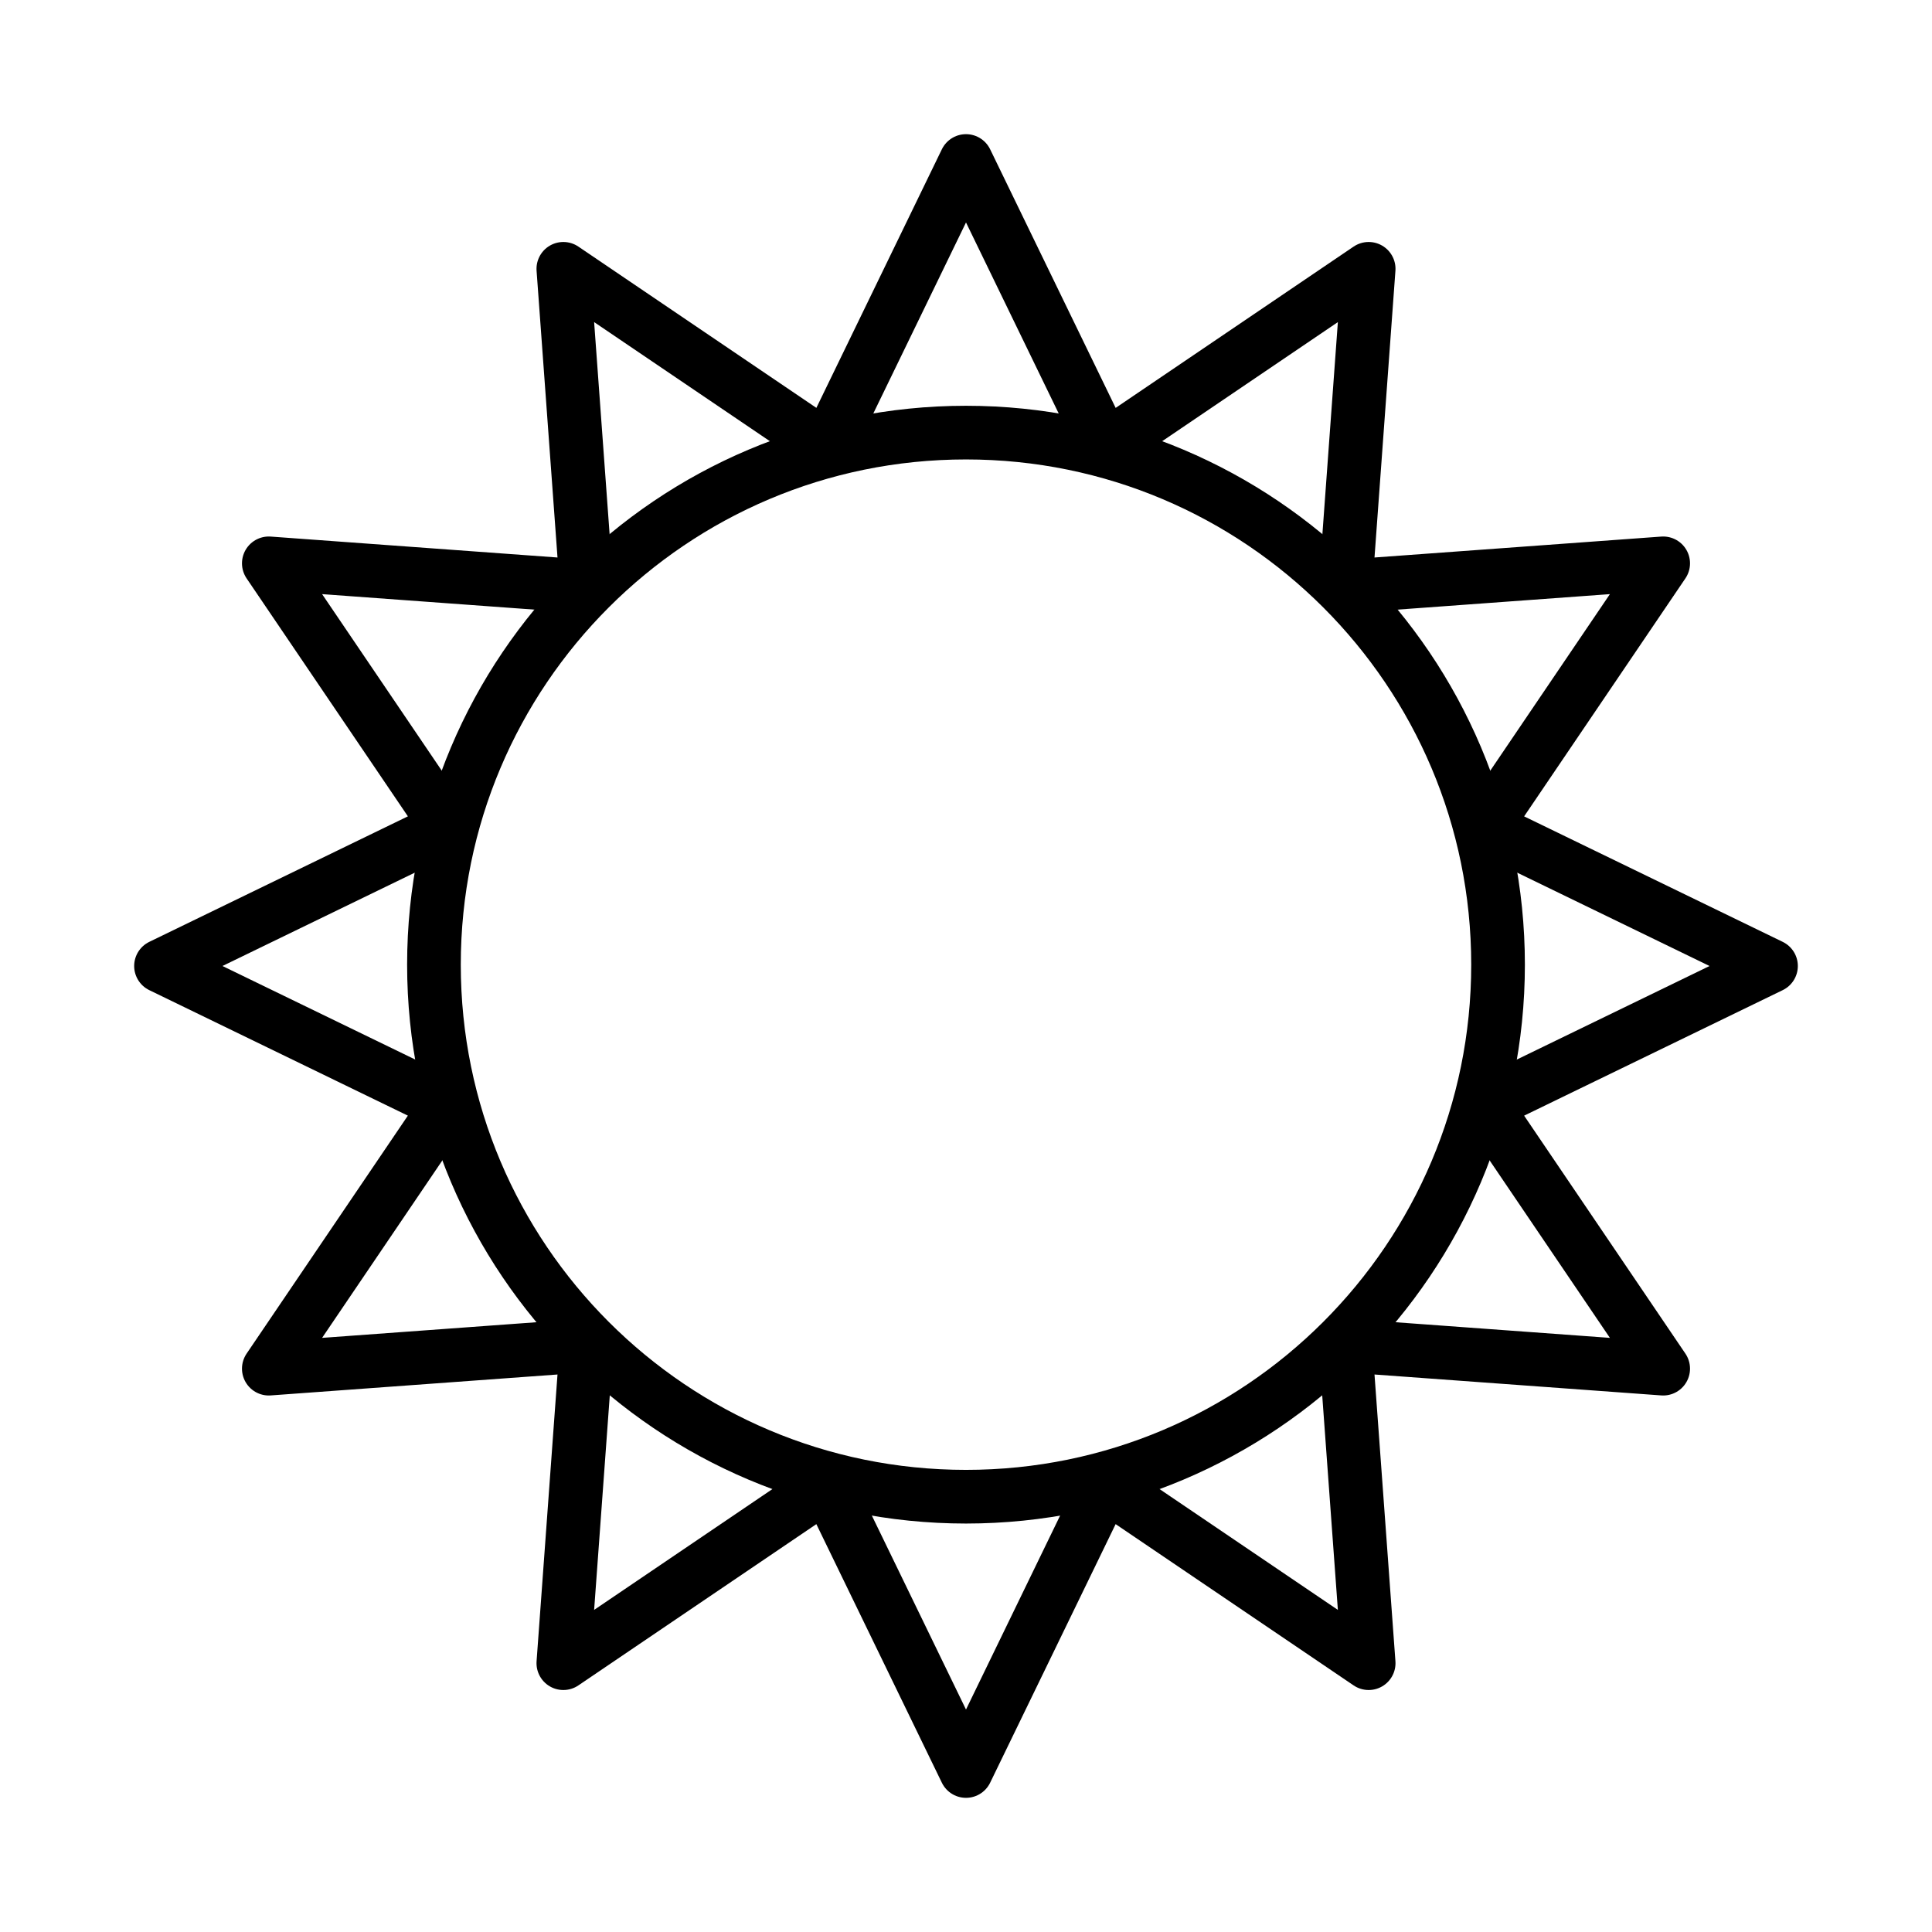
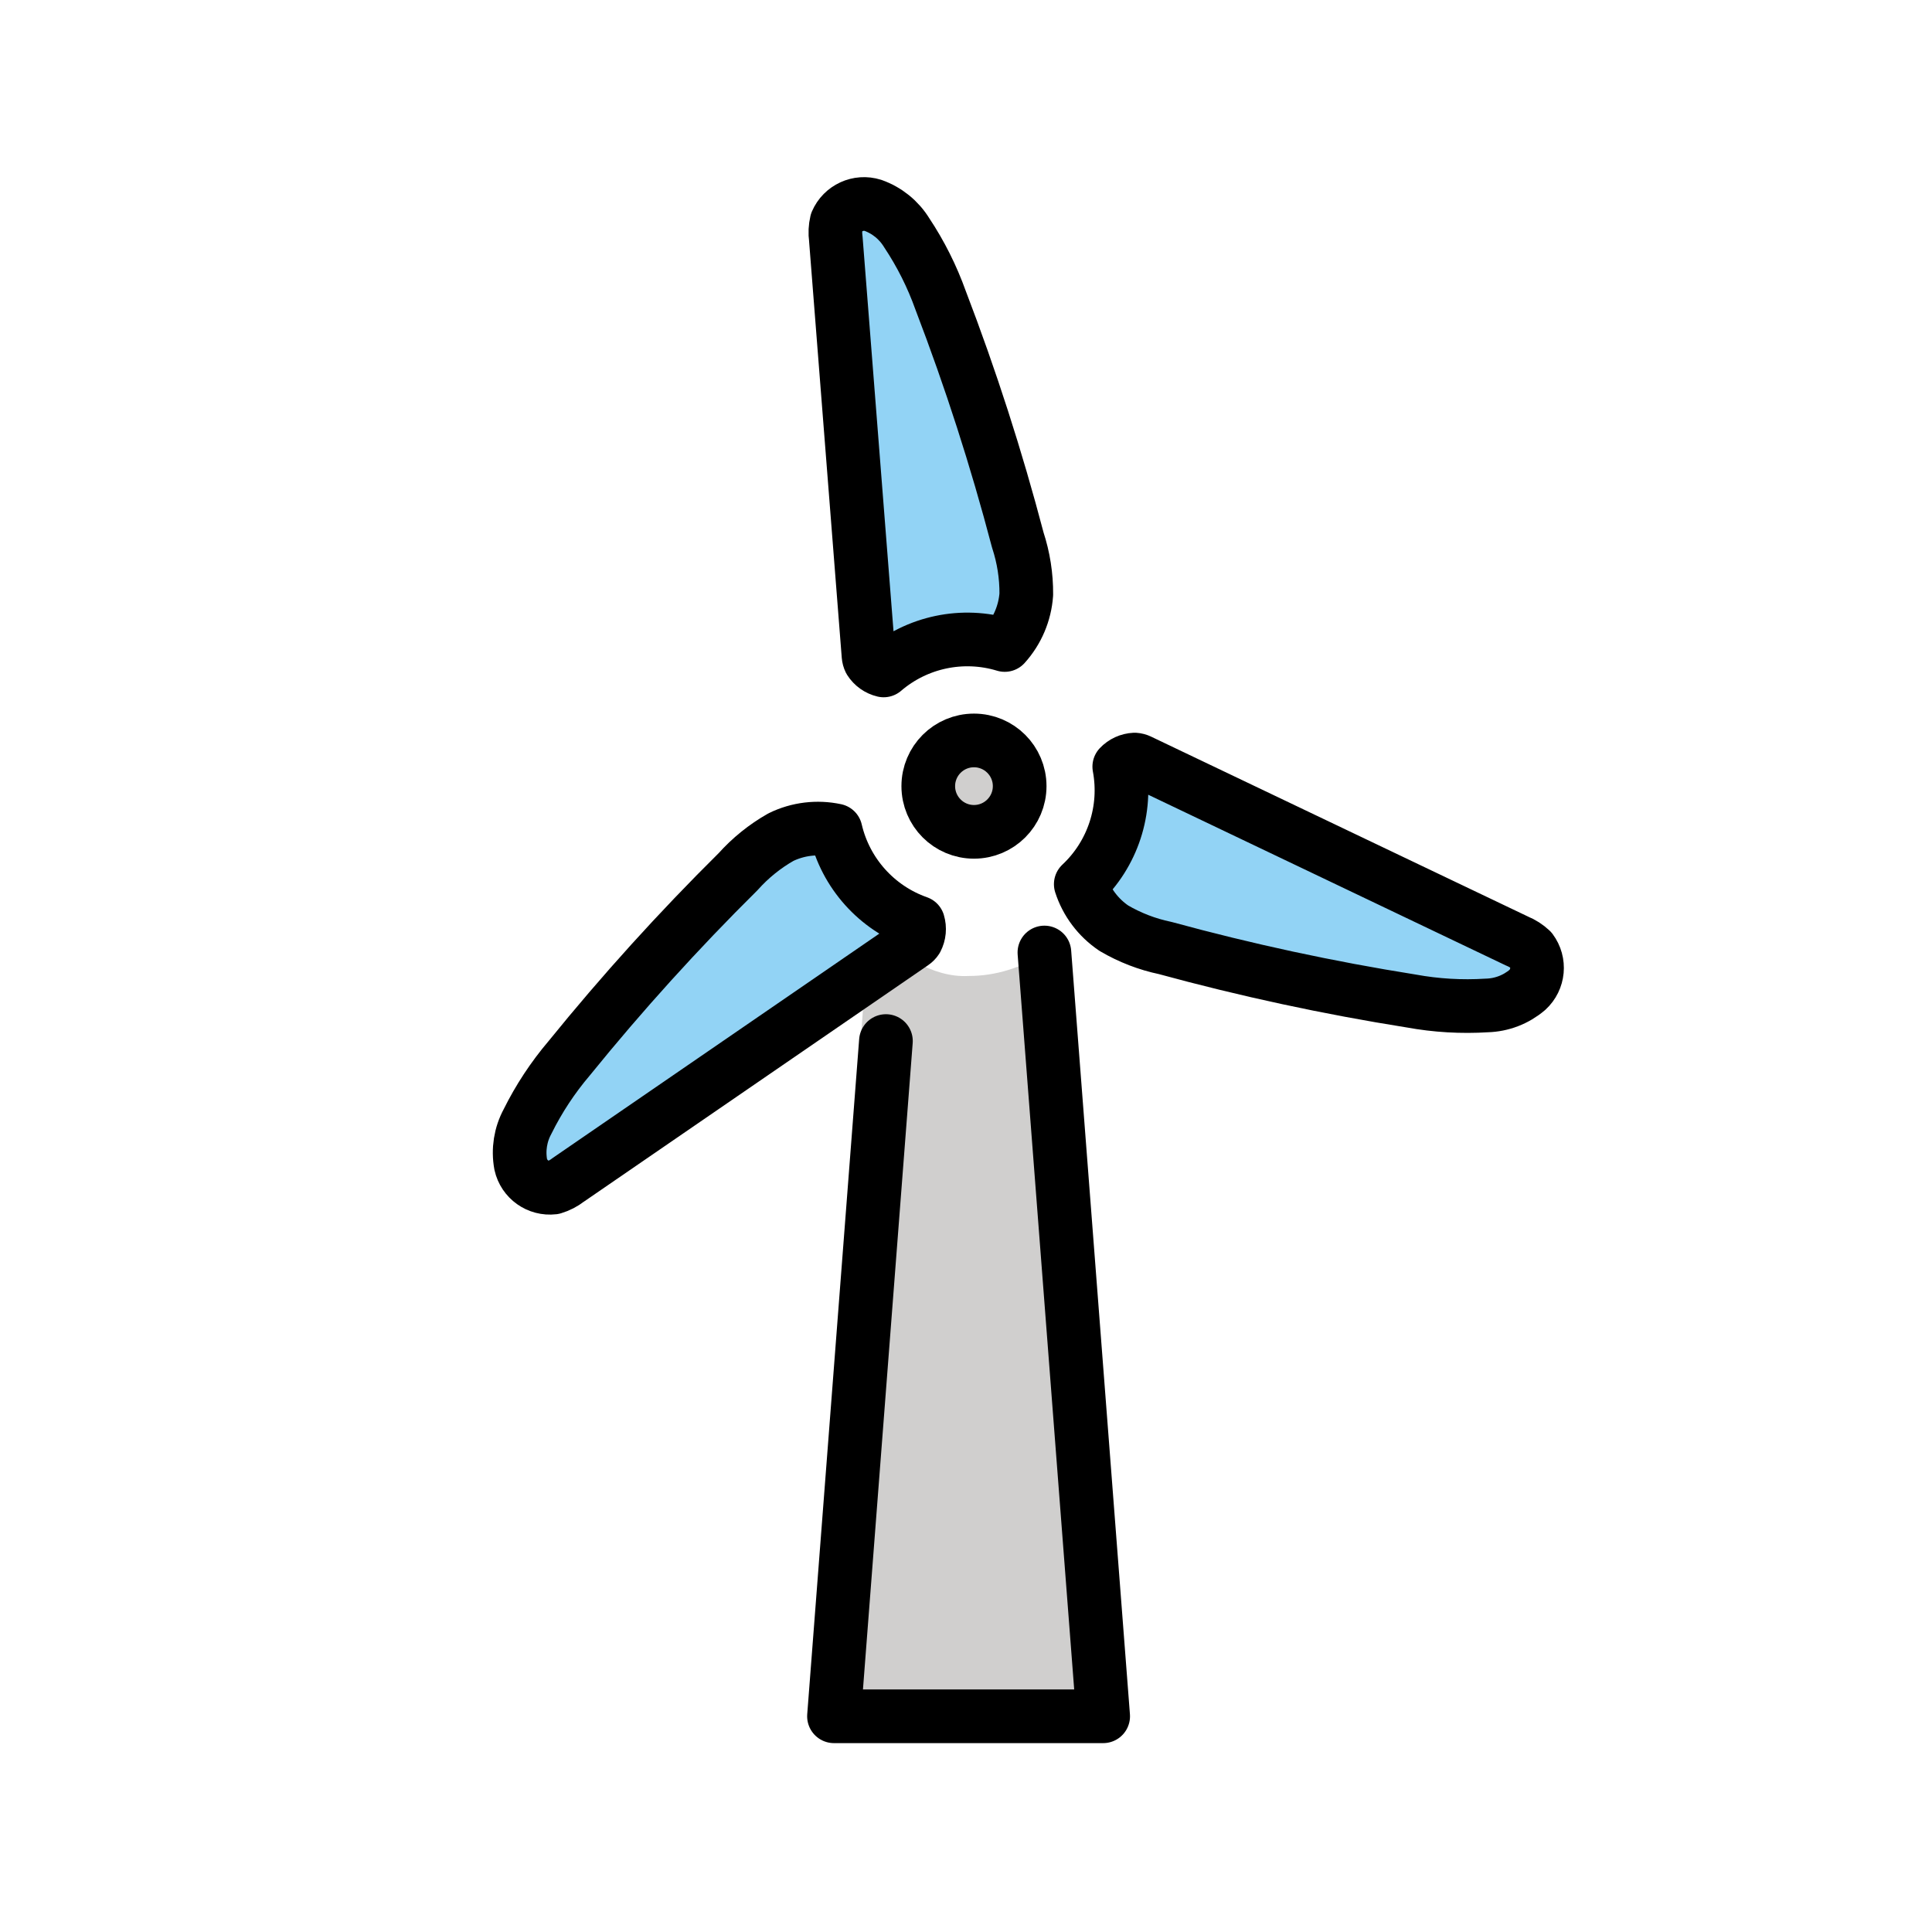
- <svg xmlns="http://www.w3.org/2000/svg" id="emoji" viewBox="0 0 72 72">
+ <svg xmlns="http://www.w3.org/2000/svg" id="emoji" viewBox="0 0 72 72" version="1.1">
+   <g id="color">
+     <path fill="#D0CFCE" d="M36.096,36.372c-1.407,0.071-2.584-0.875-3.727-1.675L30.28,63.961h10.832l-2.19-28.464 C38.09,36.067,37.105,36.372,36.096,36.372z" />
+     <path fill="#92D3F5" d="M32.367,24.438c0.005,0.063,0.022,0.125,0.05,0.182c0.117,0.184,0.302,0.315,0.514,0.365 c1.243-1.066,2.945-1.423,4.512-0.948c0.471-0.522,0.754-1.186,0.804-1.888c0.005-0.687-0.102-1.371-0.317-2.024 c-0.795-3.026-1.754-6.006-2.874-8.927c-0.318-0.891-0.743-1.739-1.267-2.527 c-0.291-0.473-0.734-0.832-1.257-1.018c-0.544-0.171-1.13,0.098-1.355,0.622 c-0.048,0.203-0.058,0.414-0.029,0.621C31.555,14.077,31.961,19.257,32.367,24.438z" />
+     <circle cx="35.946" cy="28.946" r="1.353" fill="#D0CFCE" />
+     <path fill="#92D3F5" d="M34.025,35.144c0.052-0.036,0.098-0.081,0.132-0.134c0.101-0.194,0.122-0.419,0.059-0.628 c-1.544-0.544-2.705-1.839-3.076-3.433c-0.688-0.147-1.405-0.06-2.037,0.248 c-0.598,0.339-1.137,0.774-1.595,1.286c-2.223,2.201-4.324,4.522-6.294,6.953 c-0.613,0.721-1.135,1.513-1.555,2.361c-0.264,0.488-0.353,1.052-0.253,1.597c0.124,0.557,0.649,0.93,1.216,0.863 c0.2-0.06,0.387-0.157,0.552-0.285C25.458,41.028,29.742,38.086,34.025,35.144z" />
+     <path fill="#92D3F5" d="M42.468,28.355c-0.057-0.028-0.119-0.044-0.182-0.048c-0.218,0.01-0.424,0.104-0.574,0.263 c0.301,1.61-0.24,3.262-1.435,4.381c0.216,0.669,0.65,1.246,1.233,1.64c0.593,0.348,1.238,0.598,1.911,0.738 c3.018,0.824,6.079,1.484,9.168,1.975c0.93,0.17,1.878,0.226,2.822,0.166c0.555-0.015,1.087-0.22,1.51-0.58 c0.42-0.386,0.48-1.027,0.139-1.484c-0.152-0.143-0.33-0.257-0.523-0.335 C51.847,32.832,47.157,30.593,42.468,28.355z" />
+   </g>
  <g id="line">
-     <circle cx="36" cy="35.95" r="19.828" fill="none" stroke="#000000" stroke-linecap="round" stroke-linejoin="round" stroke-miterlimit="10" stroke-width="2" />
-     <polygon fill="none" stroke="#000000" stroke-linecap="round" stroke-linejoin="round" stroke-miterlimit="10" stroke-width="2" points="66,36 55.324,41.182 61.982,51.006 50.142,50.142 51.006,61.982 41.181,55.324 36,66 30.818,55.324 20.994,61.982 21.858,50.142 10.018,51.006 16.676,41.181 6,36 16.677,30.818 10.018,20.994 21.858,21.858 20.994,10.018 30.819,16.676 36,6 41.182,16.677 51.006,10.018 50.142,21.858 61.982,20.994 55.324,30.819" />
+     <path fill="none" stroke="#000000" stroke-linecap="round" stroke-linejoin="round" stroke-width="2" d="M33.016,38.797 L31.08,63.961h10.032l-2.19-28.464" />
+     <path fill="none" stroke="#000000" stroke-linecap="round" stroke-linejoin="round" stroke-width="2" d="M32.367,24.438 c0.005,0.063,0.022,0.125,0.05,0.182c0.117,0.184,0.302,0.315,0.514,0.365c1.243-1.066,2.945-1.423,4.512-0.948 c0.471-0.522,0.754-1.186,0.804-1.888c0.005-0.687-0.102-1.371-0.317-2.024c-0.795-3.026-1.754-6.006-2.874-8.927 c-0.318-0.891-0.743-1.739-1.267-2.527c-0.291-0.473-0.734-0.832-1.257-1.018 c-0.544-0.171-1.13,0.098-1.355,0.622c-0.048,0.203-0.058,0.414-0.029,0.621 C31.555,14.077,31.961,19.257,32.367,24.438z" />
+     <path fill="none" stroke="#000000" stroke-linecap="round" stroke-linejoin="round" stroke-width="2" d="M34.025,35.144 c0.052-0.036,0.098-0.081,0.132-0.134c0.101-0.194,0.122-0.419,0.059-0.628c-1.544-0.544-2.705-1.839-3.076-3.433 c-0.688-0.147-1.405-0.06-2.037,0.248c-0.598,0.339-1.137,0.774-1.595,1.286 c-2.223,2.201-4.324,4.522-6.294,6.953c-0.613,0.721-1.135,1.513-1.555,2.361 c-0.264,0.488-0.353,1.052-0.253,1.597c0.124,0.557,0.649,0.93,1.216,0.863c0.2-0.06,0.387-0.157,0.552-0.285 C25.458,41.028,29.742,38.086,34.025,35.144z" />
+     <path fill="none" stroke="#000000" stroke-linecap="round" stroke-linejoin="round" stroke-width="2" d="M42.468,28.355 c-0.057-0.028-0.119-0.044-0.182-0.048c-0.218,0.01-0.424,0.104-0.574,0.263c0.301,1.61-0.24,3.262-1.435,4.381 c0.216,0.669,0.65,1.246,1.233,1.64c0.593,0.348,1.238,0.598,1.911,0.738c3.018,0.824,6.079,1.484,9.168,1.975 c0.93,0.17,1.878,0.226,2.822,0.166c0.555-0.015,1.087-0.22,1.51-0.58c0.42-0.386,0.48-1.027,0.139-1.484 c-0.152-0.143-0.33-0.257-0.523-0.335C51.847,32.832,47.157,30.593,42.468,28.355z" />
+     <circle cx="36.297" cy="29.297" r="1.703" fill="none" stroke="#000000" stroke-linecap="round" stroke-linejoin="round" stroke-width="2" />
  </g>
</svg>
